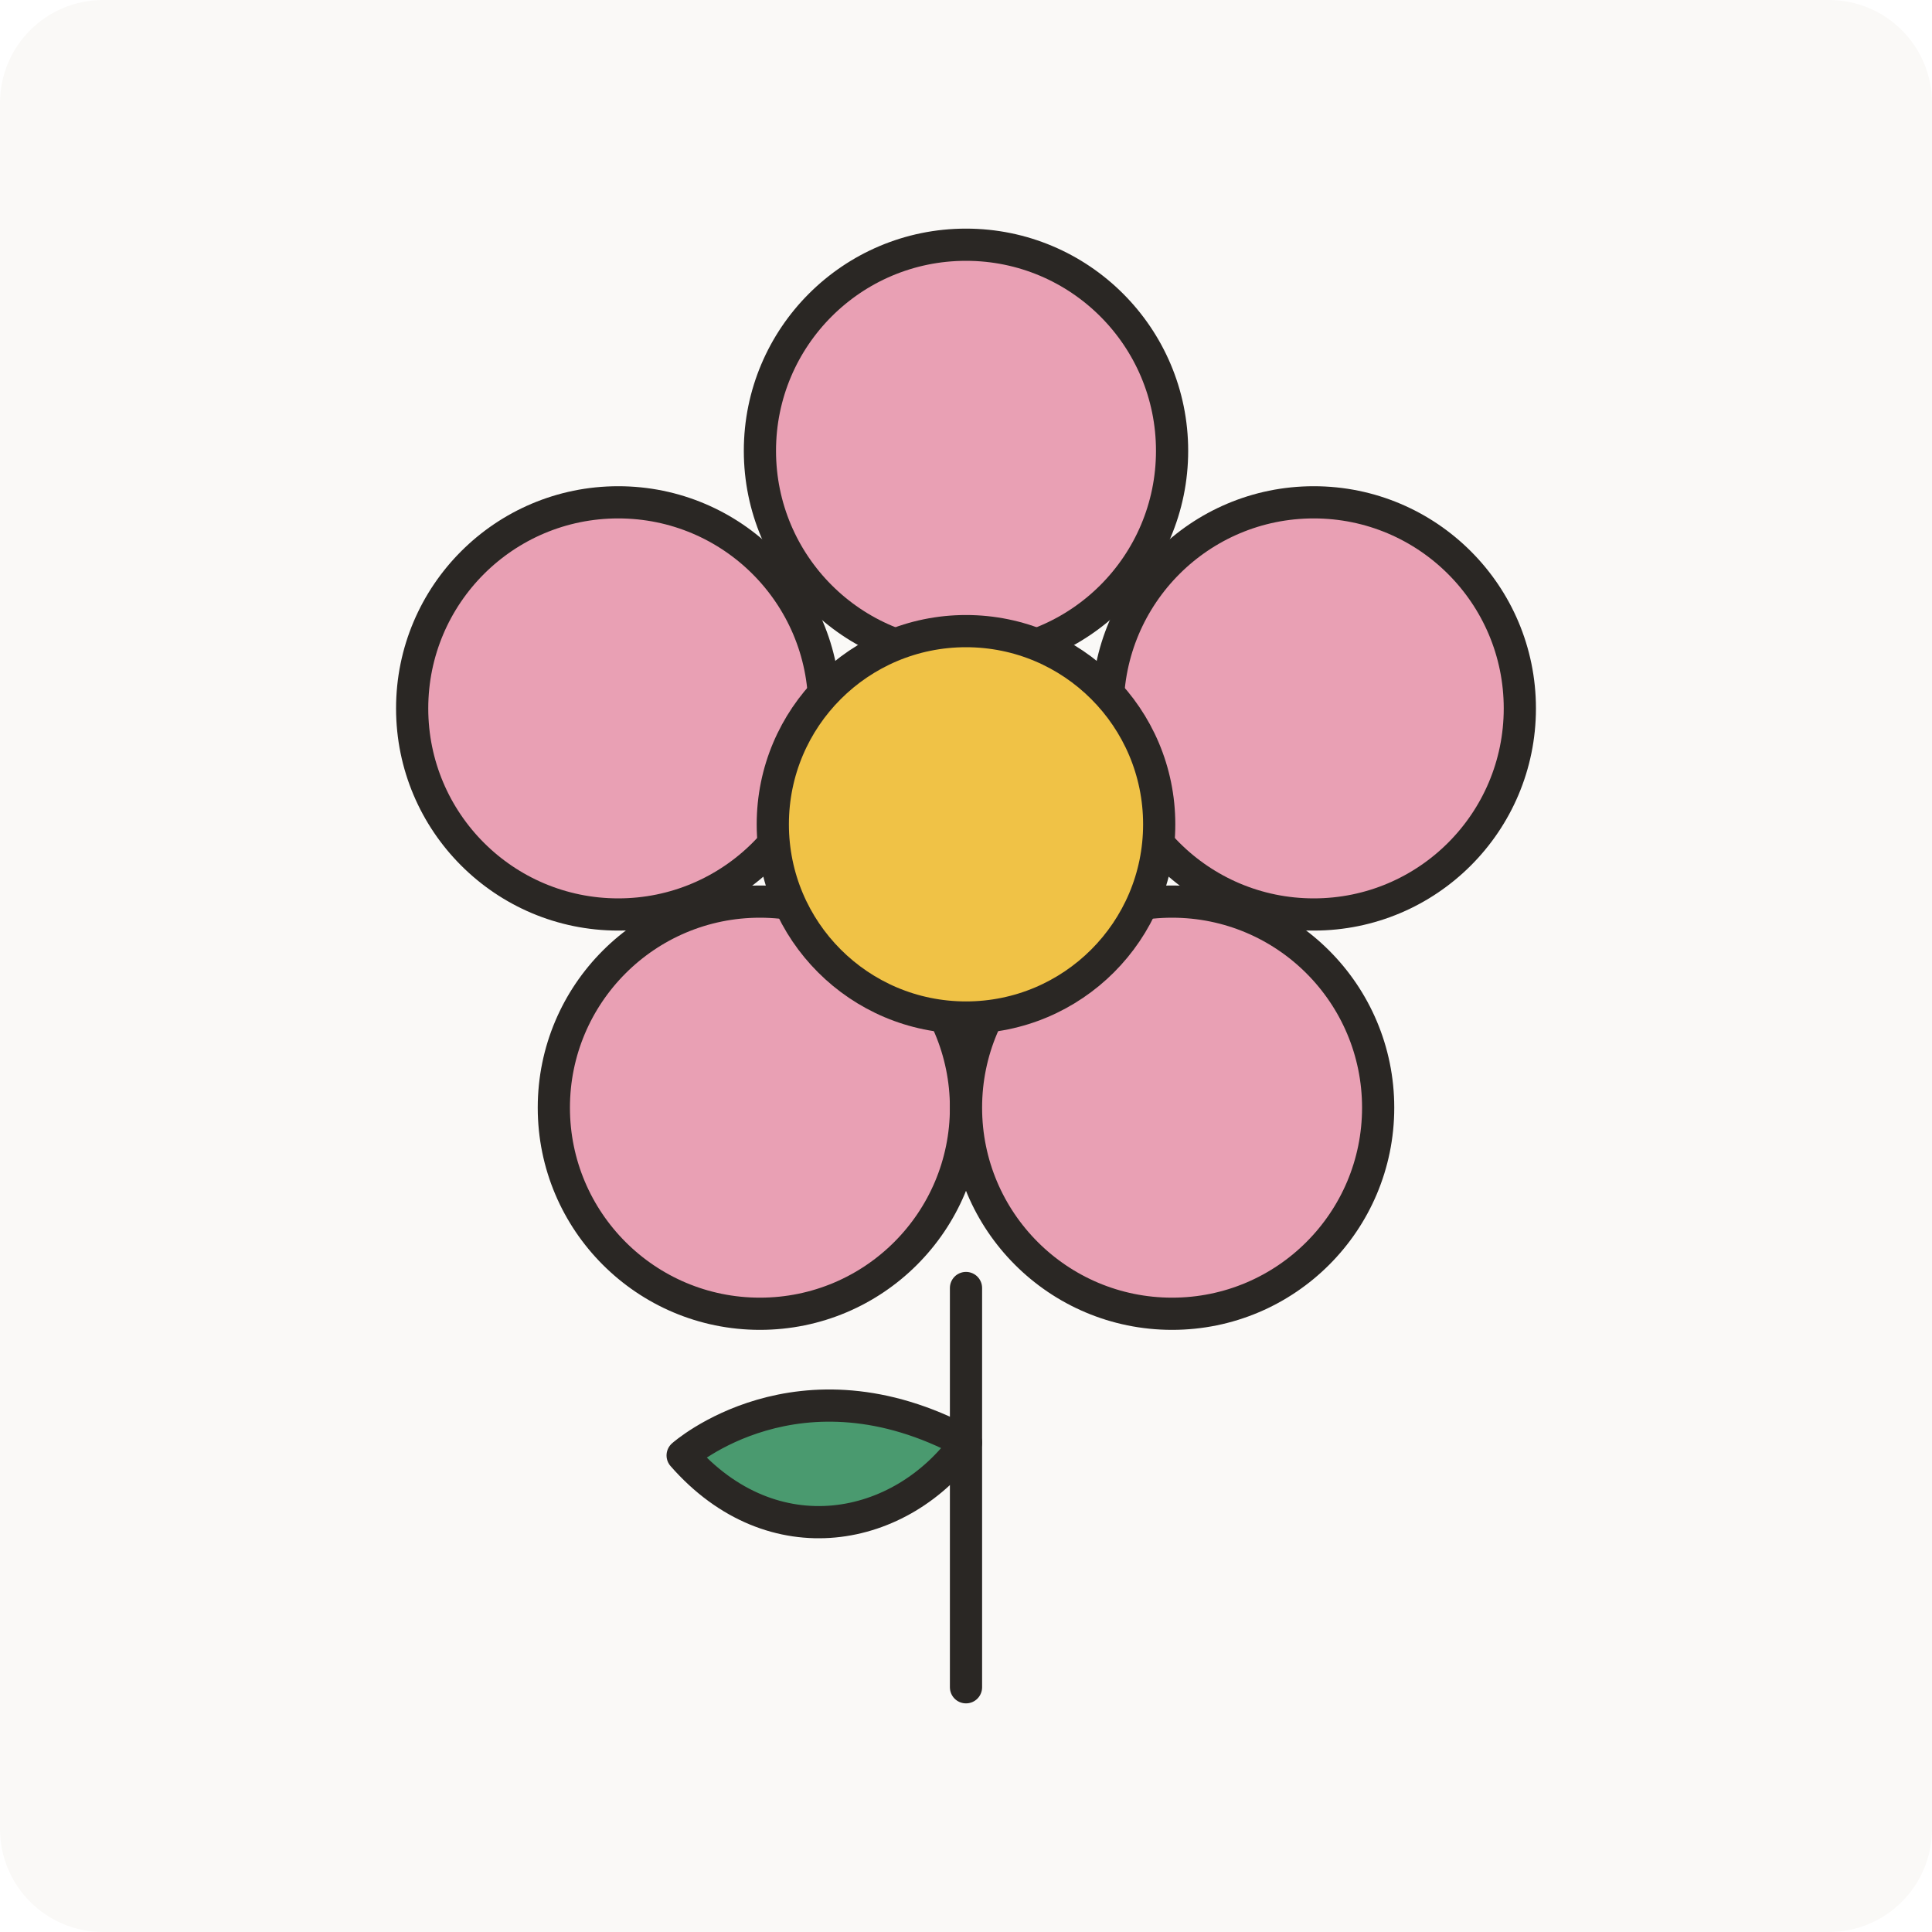
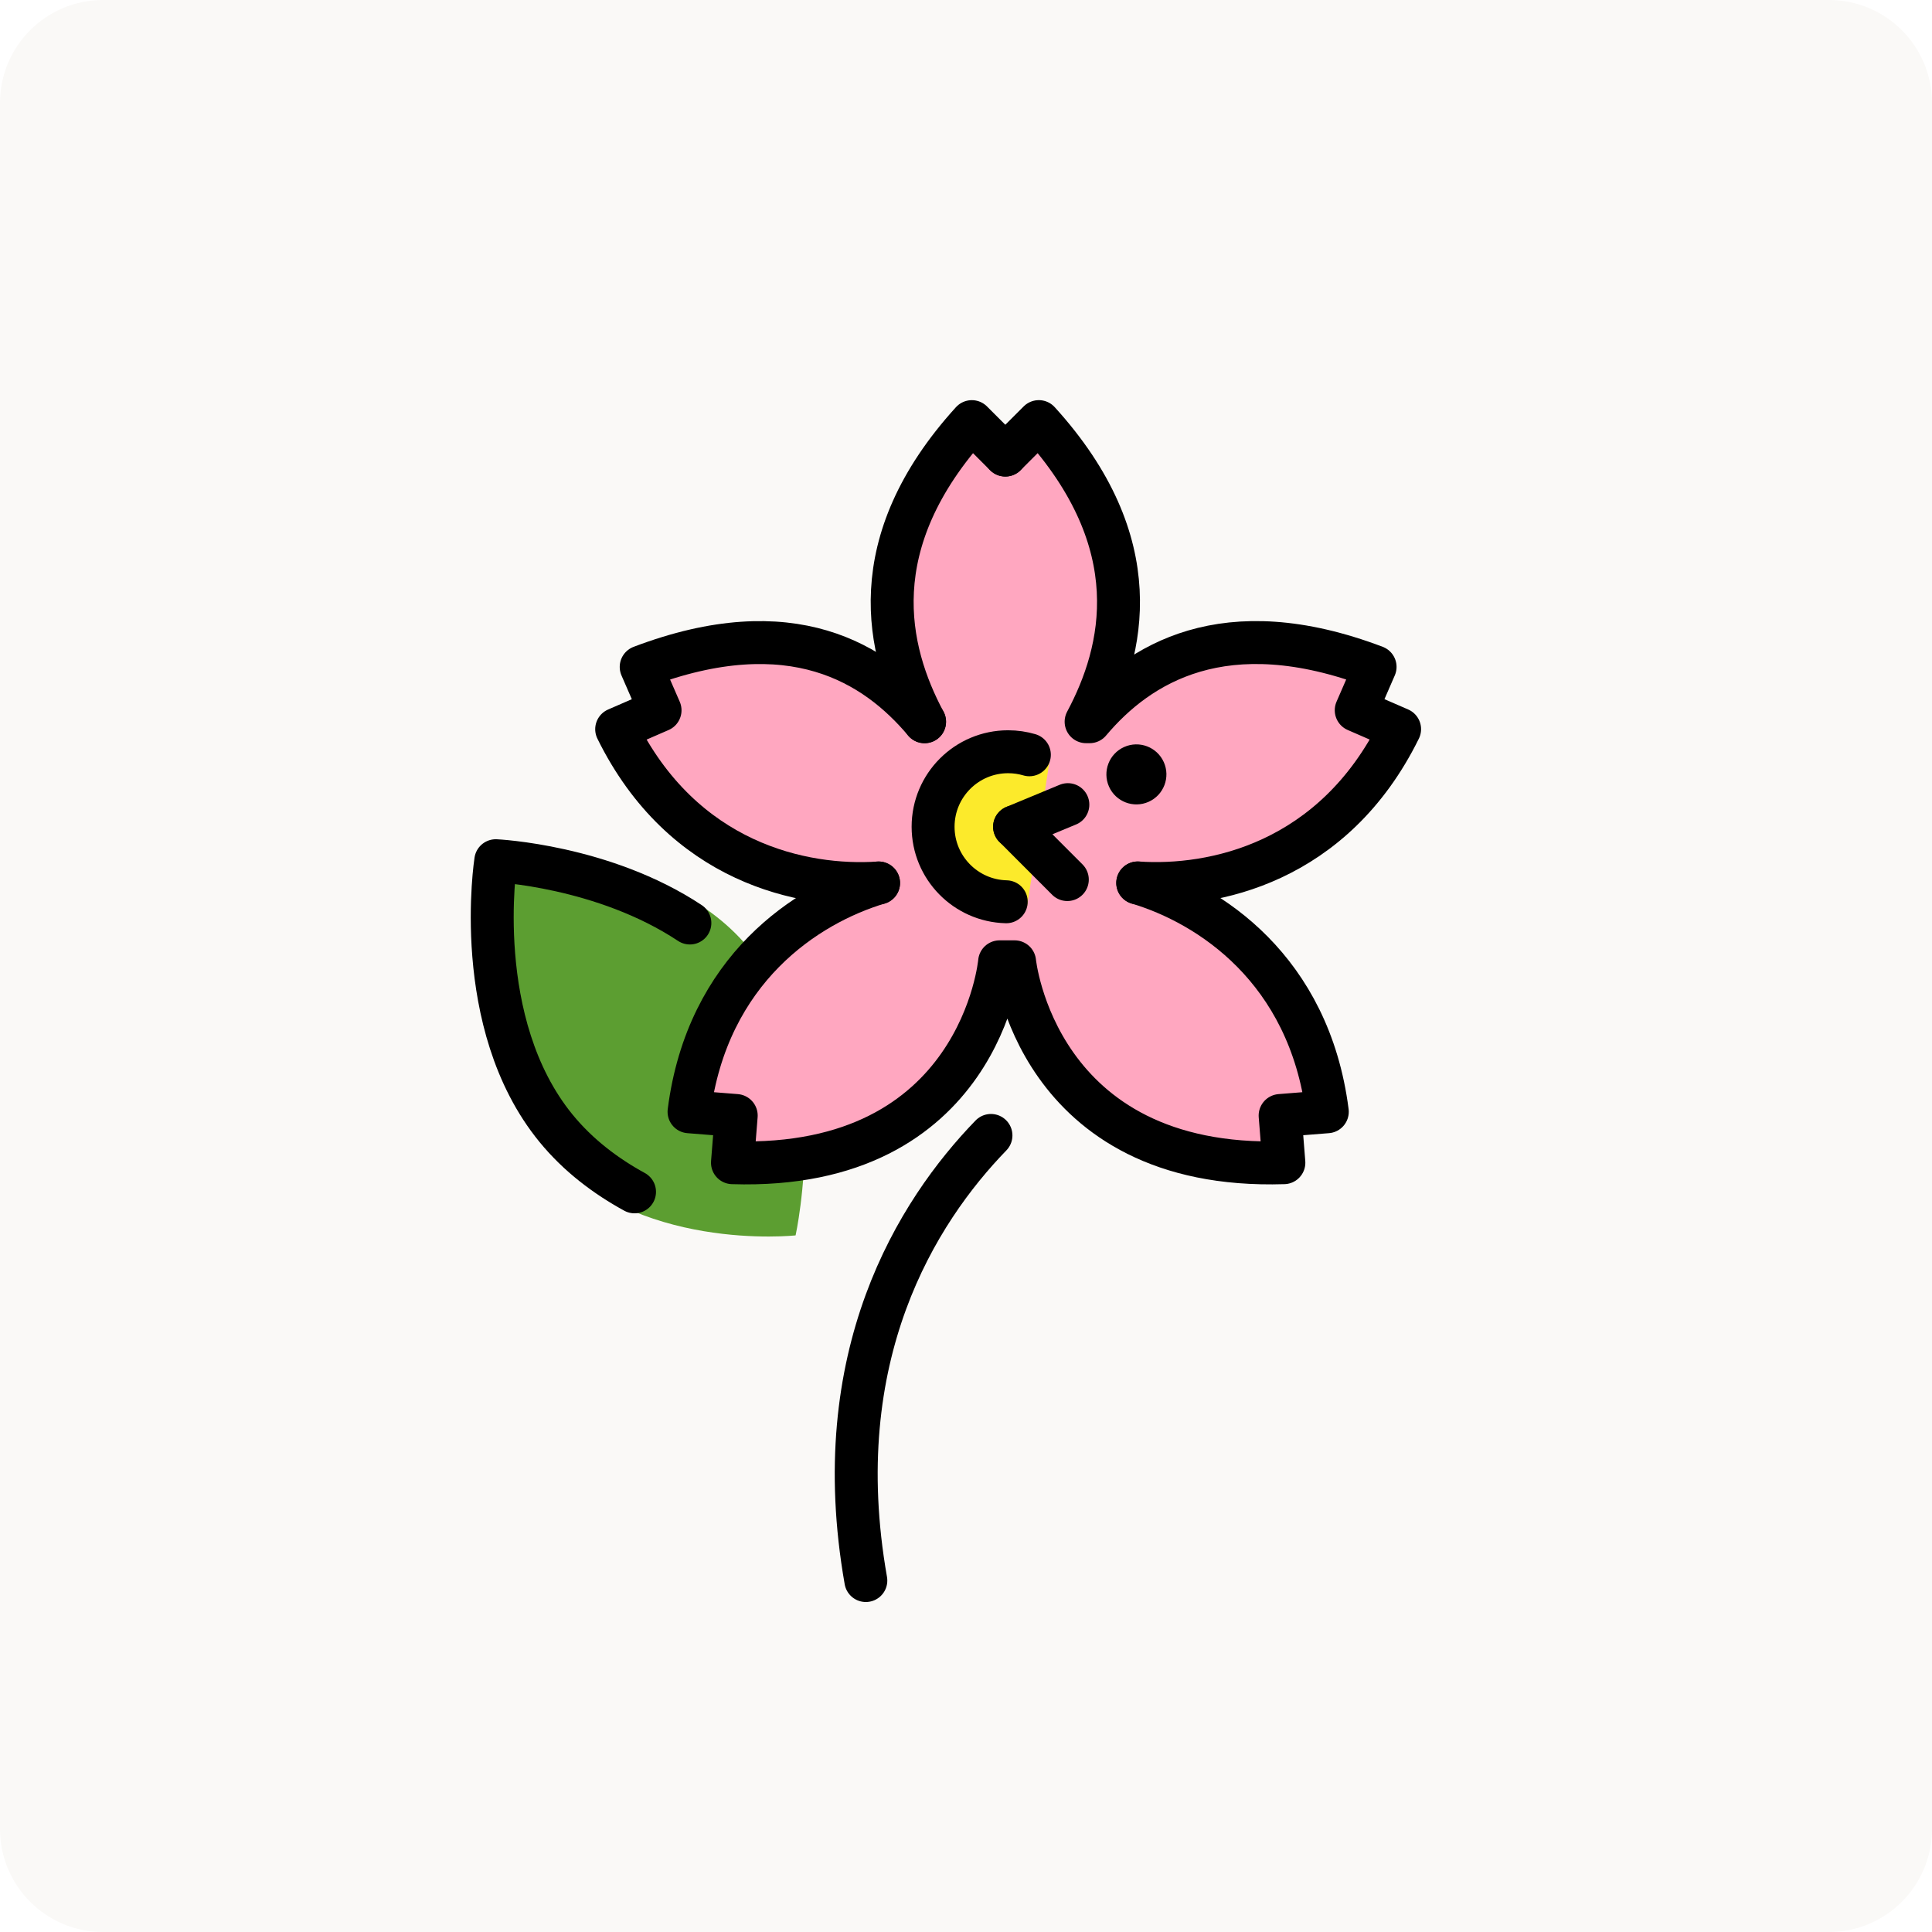
<svg xmlns="http://www.w3.org/2000/svg" width="300" height="300" viewBox="0 0 300 300" role="img">
  <rect width="300" height="300" fill="#FAF9F7" rx="16" />
-   <g fill="none" stroke="#2A2724" stroke-width="5" stroke-linejoin="round" stroke-linecap="round">
-     <circle cx="150" cy="70" r="32" fill="#E9A0B4" />
-     <circle cx="96" cy="110" r="32" fill="#E9A0B4" />
-     <circle cx="204" cy="110" r="32" fill="#E9A0B4" />
-     <circle cx="118" cy="172" r="32" fill="#E9A0B4" />
-     <circle cx="182" cy="172" r="32" fill="#E9A0B4" />
-     <circle cx="150" cy="128" r="30" fill="#F0C246" />
-     <path d="M150 200 v62" />
-     <path d="M150 224 c-26-14-44 2-44 2 c14 16 34 12 44-2 z" fill="#4A9A6F" />
-   </g>
+   <svg x="30" y="30" width="240" height="240" viewBox="0 0 72 72">
+     <g id="color">
+       <path fill="#5C9E31" stroke="none" d="M25.837,35.11c4.106,4.886,2.225,13.439,2.225,13.439s-7.537,0.828-11.644-4.058 s-2.603-13.637-2.603-13.637S21.732,30.228,25.837,35.11z" />
+       <path fill="#FFA7C0" stroke="none" d="M43.711,31.859c3.34,1,7.98,4,8.83,10.66l-2.19,0.18h-0.01l0.18,2.19 c-11.57,0.37-12.55-9.35-12.55-9.35h-0.69c0,0-0.88,9.72-12.45,9.35l0.18-2.19h-0.01l-2.19-0.18 c0.85-6.66,5.49-9.66,8.83-10.66c-3.51,0.24-9.12-0.91-12.2-7.16l2.02-0.88l-0.88-2.02c7.02-2.67,10.93-0.15,13.2,2.55 c-1.77-3.31-2.95-8.31,2.2-13.98l1.56,1.56h0.01l1.55-1.56c5.16,5.67,3.98,10.67,2.21,13.98h0.16 c2.27-2.7,6.28-5.22,13.3-2.55l-0.88,2.02l2.02,0.88C52.831,30.95,47.211,32.099,43.711,31.859z" />
+       <path fill="#FCEA2B" stroke="none" d="M37.962,26.019c0,0,0.976-0.002,1.957,0.253l-1.072,6.932 c-1.889-0.047-4.38-1.789-4.38-3.69C34.467,27.584,36.032,26.019,37.962,26.019" />
+     </g>
+     <g id="hair" />
+     <g id="skin" />
+     <g id="skin-shadow" />
+     <g id="line">
+       <path fill="none" stroke="#000000" stroke-linecap="round" stroke-linejoin="round" stroke-width="2" d="M20.559,46.521 c-1.335-0.73-2.621-1.694-3.659-2.964c-3.993-4.886-2.805-12.462-2.805-12.462s5.013,0.23,9.042,2.902" />
+       <path fill="none" stroke="#000000" stroke-linecap="round" stroke-linejoin="round" stroke-miterlimit="10" stroke-width="2" d="M34.07,24.621c-1.77-3.313-2.951-8.312,2.202-13.98l1.558,1.558h0.003" />
+       <path fill="none" stroke="#000000" stroke-linecap="round" stroke-linejoin="round" stroke-miterlimit="10" stroke-width="2" d="M37.832,12.198h0.003l1.558-1.558c5.153,5.668,3.972,10.667,2.202,13.98h0.165 c2.273-2.699,6.276-5.219,13.297-2.554l-0.879,2.02l0.001,0.002l2.02,0.879 c-3.08,6.249-8.694,7.399-12.2,7.164" />
+       <path fill="none" stroke="#000000" stroke-linecap="round" stroke-linejoin="round" stroke-miterlimit="10" stroke-width="2" d="M34.07,24.621c-2.273-2.699-6.18-5.219-13.201-2.553l0.879,2.02l-0.001,0.002l-2.02,0.879 c3.08,6.249,8.694,7.399,12.2,7.164" />
+       <path fill="none" stroke="#000000" stroke-linecap="round" stroke-linejoin="round" stroke-miterlimit="10" stroke-width="2" d="M31.927,32.132c-3.335,1.001-7.979,4-8.829,10.658l2.196,0.175l0.002,0.002l-0.175,2.196 c11.572,0.369,12.444-9.358,12.444-9.358h0.699c0,0,0.972,9.726,12.544,9.358l-0.175-2.196l0.002-0.002 l2.196-0.175c-0.85-6.658-5.494-9.657-8.829-10.658" />
+       <path fill="none" stroke="#000000" stroke-linecap="round" stroke-linejoin="round" stroke-miterlimit="10" stroke-width="2" d="M37.874,33.008c-1.889-0.047-3.407-1.593-3.407-3.494c0-1.93,1.565-3.495,3.495-3.495 c0.344,0,0.676,0.05,0.99,0.142" />
+       <line x1="38.263" x2="40.745" y1="29.513" y2="28.483" fill="none" stroke="#000000" stroke-linecap="round" stroke-linejoin="round" stroke-miterlimit="10" stroke-width="2" />
+       <ellipse cx="43.937" cy="27.073" rx="1.398" ry="1.398" transform="matrix(0.9127 -0.4087 0.4087 0.9127 -7.2278 20.3218)" fill="#000000" stroke="none" />
+       <line x1="38.263" x2="40.72" y1="29.514" y2="31.974" fill="none" stroke="#000000" stroke-linecap="round" stroke-linejoin="round" stroke-miterlimit="10" stroke-width="2" />
+       <path fill="none" stroke="#000000" stroke-linecap="round" stroke-linejoin="round" stroke-width="2" d="M37.163,43.893 c-3.438,3.548-7.676,10.246-5.829,20.735" />
+     </g>
+   </svg>
</svg>
